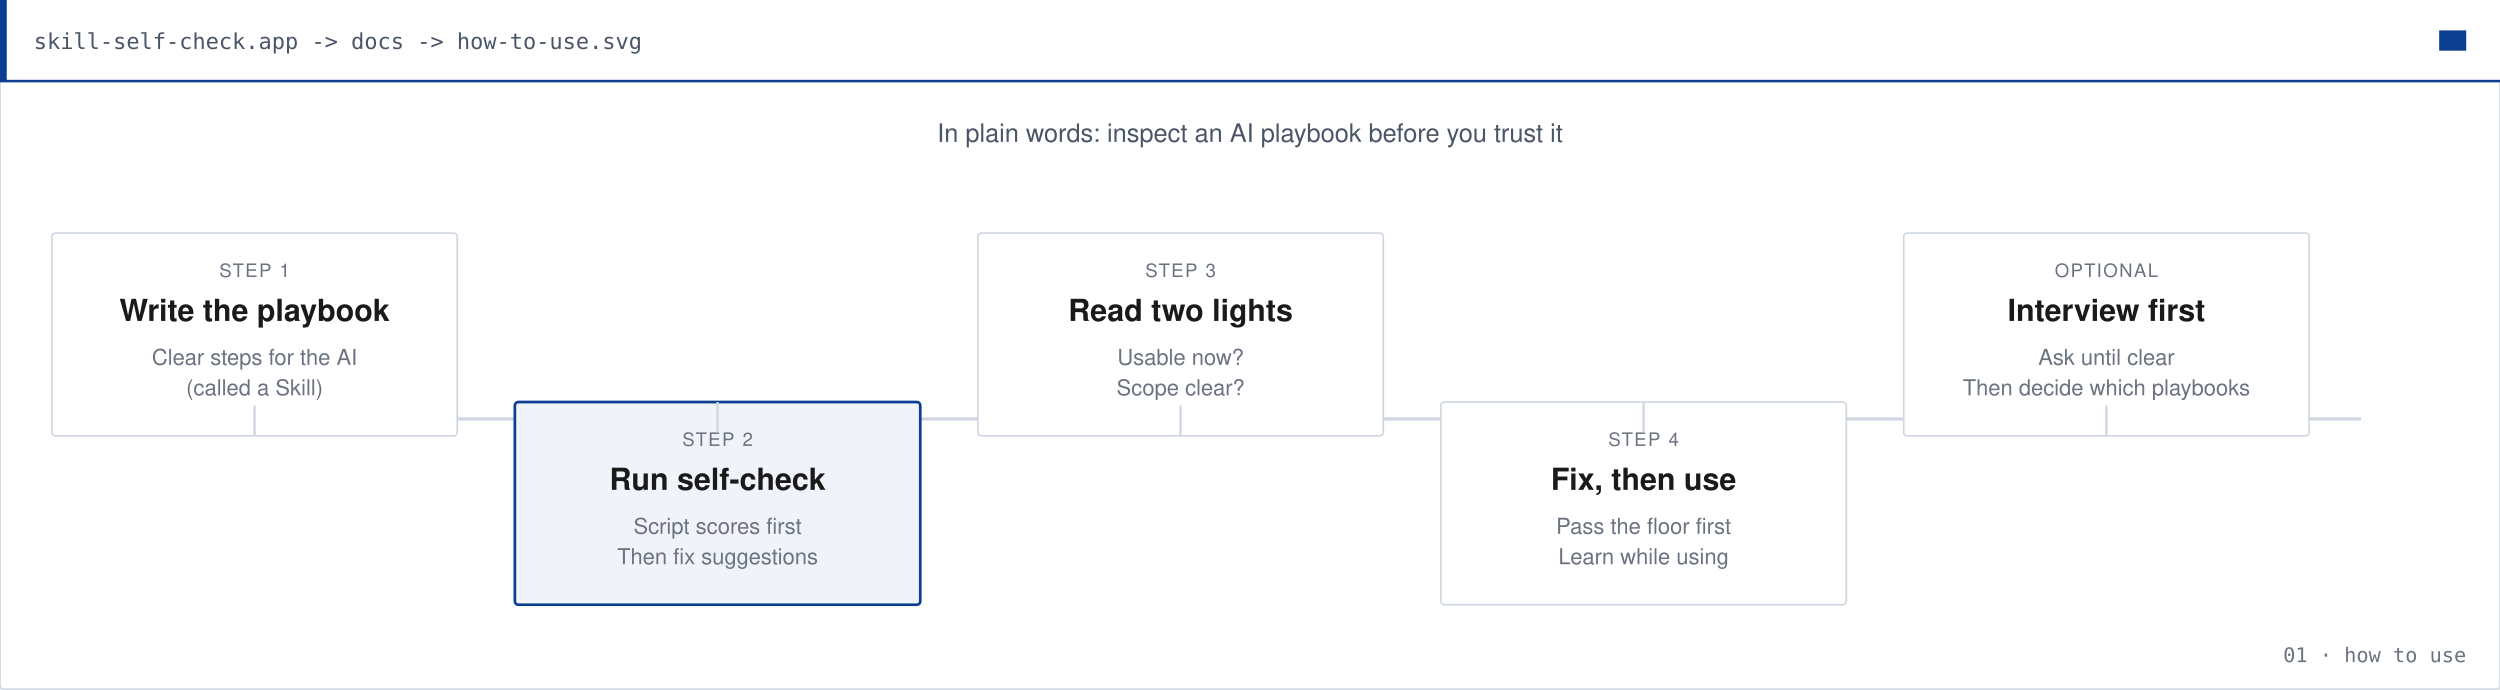
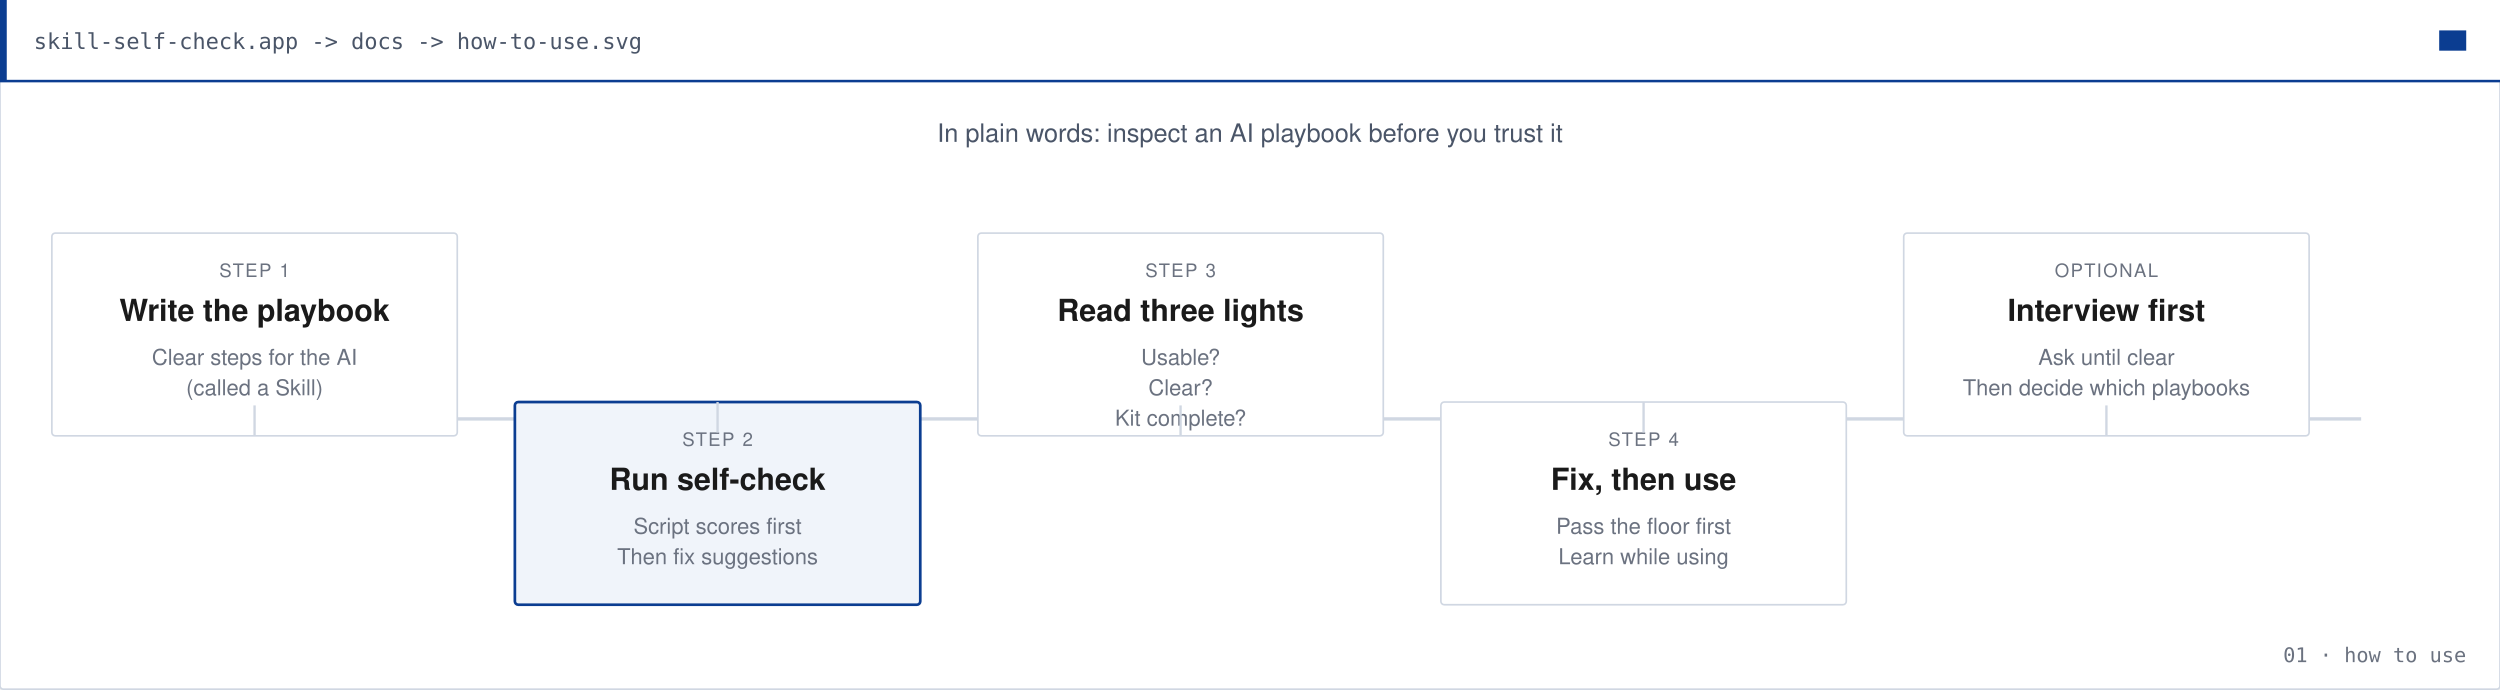
<svg xmlns="http://www.w3.org/2000/svg" viewBox="0 0 1480 408" width="1480" height="408" role="img" aria-label="skill-self-check.app -&gt; docs -&gt; how-to-use.svg">
  <defs>
    <style>
      .label { fill: #1A1A1A; font-family: "Helvetica Neue", Helvetica, Arial, "PingFang SC", "Microsoft YaHei", "Noto Sans SC", "Segoe UI", system-ui, sans-serif; font-weight: 600; }
      .label-sub { fill: #4A5568; font-family: "Helvetica Neue", Helvetica, Arial, "PingFang SC", "Microsoft YaHei", "Noto Sans SC", "Segoe UI", system-ui, sans-serif; font-weight: 400; }
      .label-tiny { fill: #6B7280; font-family: "Helvetica Neue", Helvetica, Arial, "PingFang SC", "Microsoft YaHei", "Noto Sans SC", "Segoe UI", system-ui, sans-serif; font-weight: 400; }
      .label-accent { fill: #0B3D91; font-family: "Helvetica Neue", Helvetica, Arial, "PingFang SC", "Microsoft YaHei", "Noto Sans SC", "Segoe UI", system-ui, sans-serif; font-weight: 600; }
      .mono { font-family: ui-monospace, SFMono-Regular, Menlo, Consolas, "Microsoft YaHei", monospace; }
    </style>
  </defs>
  <rect width="1480" height="408" rx="2" fill="#FFFFFF" stroke="#D0D7E2" stroke-width="1" />
  <rect x="0" y="0" width="1480" height="48" fill="#FFFFFF" />
  <rect x="0" y="0" width="4" height="48" fill="#0B3D91" />
  <line x1="0" y1="48" x2="1480" y2="48" stroke="#0B3D91" stroke-width="1.5" />
  <text x="20" y="29.0" fill="#4A5568" font-size="13" font-family="ui-monospace, SFMono-Regular, Menlo, Consolas, monospace">skill-self-check.app -&gt; docs -&gt; how-to-use.svg</text>
  <rect x="1444" y="18.0" width="16" height="12" fill="#0B3D91" />
  <g transform="translate(0, 48)">
    <text x="740.0" y="36" text-anchor="middle" class="label-sub" font-size="15">In plain words: inspect an AI playbook before you trust it</text>
    <line x1="150.7" y1="200" x2="1397.8" y2="200" stroke="#D0D7E2" stroke-width="2" />
    <circle cx="150.7" cy="200" r="8" fill="#0B3D91" />
    <rect x="30.7" y="90.0" width="240" height="120" rx="2" fill="#FFFFFF" stroke="#D0D7E2" stroke-width="1" />
    <text x="150.7" y="116.0" text-anchor="middle" class="label-tiny" font-size="11" letter-spacing="0.08em">STEP 1</text>
    <text x="150.7" y="142.0" text-anchor="middle" class="label" font-size="18">Write the playbook</text>
    <text x="150.7" y="168.0" text-anchor="middle" class="label-tiny" font-size="13">Clear steps for the AI</text>
    <text x="150.7" y="186.0" text-anchor="middle" class="label-tiny" font-size="13">(called a Skill)</text>
    <line x1="150.7" y1="192" x2="150.7" y2="210" stroke="#D0D7E2" stroke-width="1.4" />
    <circle cx="424.8" cy="200" r="8" fill="#0050B3" />
    <rect x="304.8" y="190.0" width="240" height="120" rx="2" fill="#F0F4FA" stroke="#0B3D91" stroke-width="1.6" />
    <text x="424.8" y="216.0" text-anchor="middle" class="label-tiny" font-size="11" letter-spacing="0.08em">STEP 2</text>
    <text x="424.8" y="242.0" text-anchor="middle" class="label" font-size="18">Run self-check</text>
    <text x="424.8" y="268.0" text-anchor="middle" class="label-tiny" font-size="13">Script scores first</text>
    <text x="424.8" y="286.0" text-anchor="middle" class="label-tiny" font-size="13">Then fix suggestions</text>
    <line x1="424.8" y1="208" x2="424.8" y2="190" stroke="#D0D7E2" stroke-width="1.4" />
    <circle cx="698.9" cy="200" r="8" fill="#0B3D91" />
    <rect x="578.9" y="90.0" width="240" height="120" rx="2" fill="#FFFFFF" stroke="#D0D7E2" stroke-width="1" />
    <text x="698.9" y="116.0" text-anchor="middle" class="label-tiny" font-size="11" letter-spacing="0.08em">STEP 3</text>
-     <text x="698.9" y="142.0" text-anchor="middle" class="label" font-size="18">Read two lights</text>
-     <text x="698.9" y="168.0" text-anchor="middle" class="label-tiny" font-size="13">Usable now?</text>
-     <text x="698.9" y="186.0" text-anchor="middle" class="label-tiny" font-size="13">Scope clear?</text>
+     <text x="698.9" y="142.0" text-anchor="middle" class="label" font-size="18">Read three lights</text>
+     <text x="698.9" y="168.0" text-anchor="middle" class="label-tiny" font-size="13">Usable?</text>
+     <text x="698.9" y="186.0" text-anchor="middle" class="label-tiny" font-size="13">Clear?</text>
+     <text x="698.9" y="204.0" text-anchor="middle" class="label-tiny" font-size="13">Kit complete?</text>
    <line x1="698.9" y1="192" x2="698.9" y2="210" stroke="#D0D7E2" stroke-width="1.4" />
    <circle cx="973.0" cy="200" r="8" fill="#0B3D91" />
    <rect x="853.0" y="190.0" width="240" height="120" rx="2" fill="#FFFFFF" stroke="#D0D7E2" stroke-width="1" />
    <text x="973.0" y="216.0" text-anchor="middle" class="label-tiny" font-size="11" letter-spacing="0.08em">STEP 4</text>
    <text x="973.0" y="242.0" text-anchor="middle" class="label" font-size="18">Fix, then use</text>
    <text x="973.0" y="268.0" text-anchor="middle" class="label-tiny" font-size="13">Pass the floor first</text>
    <text x="973.0" y="286.0" text-anchor="middle" class="label-tiny" font-size="13">Learn while using</text>
    <line x1="973.0" y1="208" x2="973.0" y2="190" stroke="#D0D7E2" stroke-width="1.4" />
    <circle cx="1247.0" cy="200" r="8" fill="#0B3D91" />
    <rect x="1127.0" y="90.0" width="240" height="120" rx="2" fill="#FFFFFF" stroke="#D0D7E2" stroke-width="1" />
    <text x="1247.0" y="116.0" text-anchor="middle" class="label-tiny" font-size="11" letter-spacing="0.08em">OPTIONAL</text>
    <text x="1247.0" y="142.0" text-anchor="middle" class="label" font-size="18">Interview first</text>
    <text x="1247.0" y="168.0" text-anchor="middle" class="label-tiny" font-size="13">Ask until clear</text>
    <text x="1247.0" y="186.0" text-anchor="middle" class="label-tiny" font-size="13">Then decide which playbooks</text>
    <line x1="1247.0" y1="192" x2="1247.0" y2="210" stroke="#D0D7E2" stroke-width="1.4" />
    <text x="1460" y="344" text-anchor="end" class="label-tiny mono">01 · how to use</text>
  </g>
</svg>
